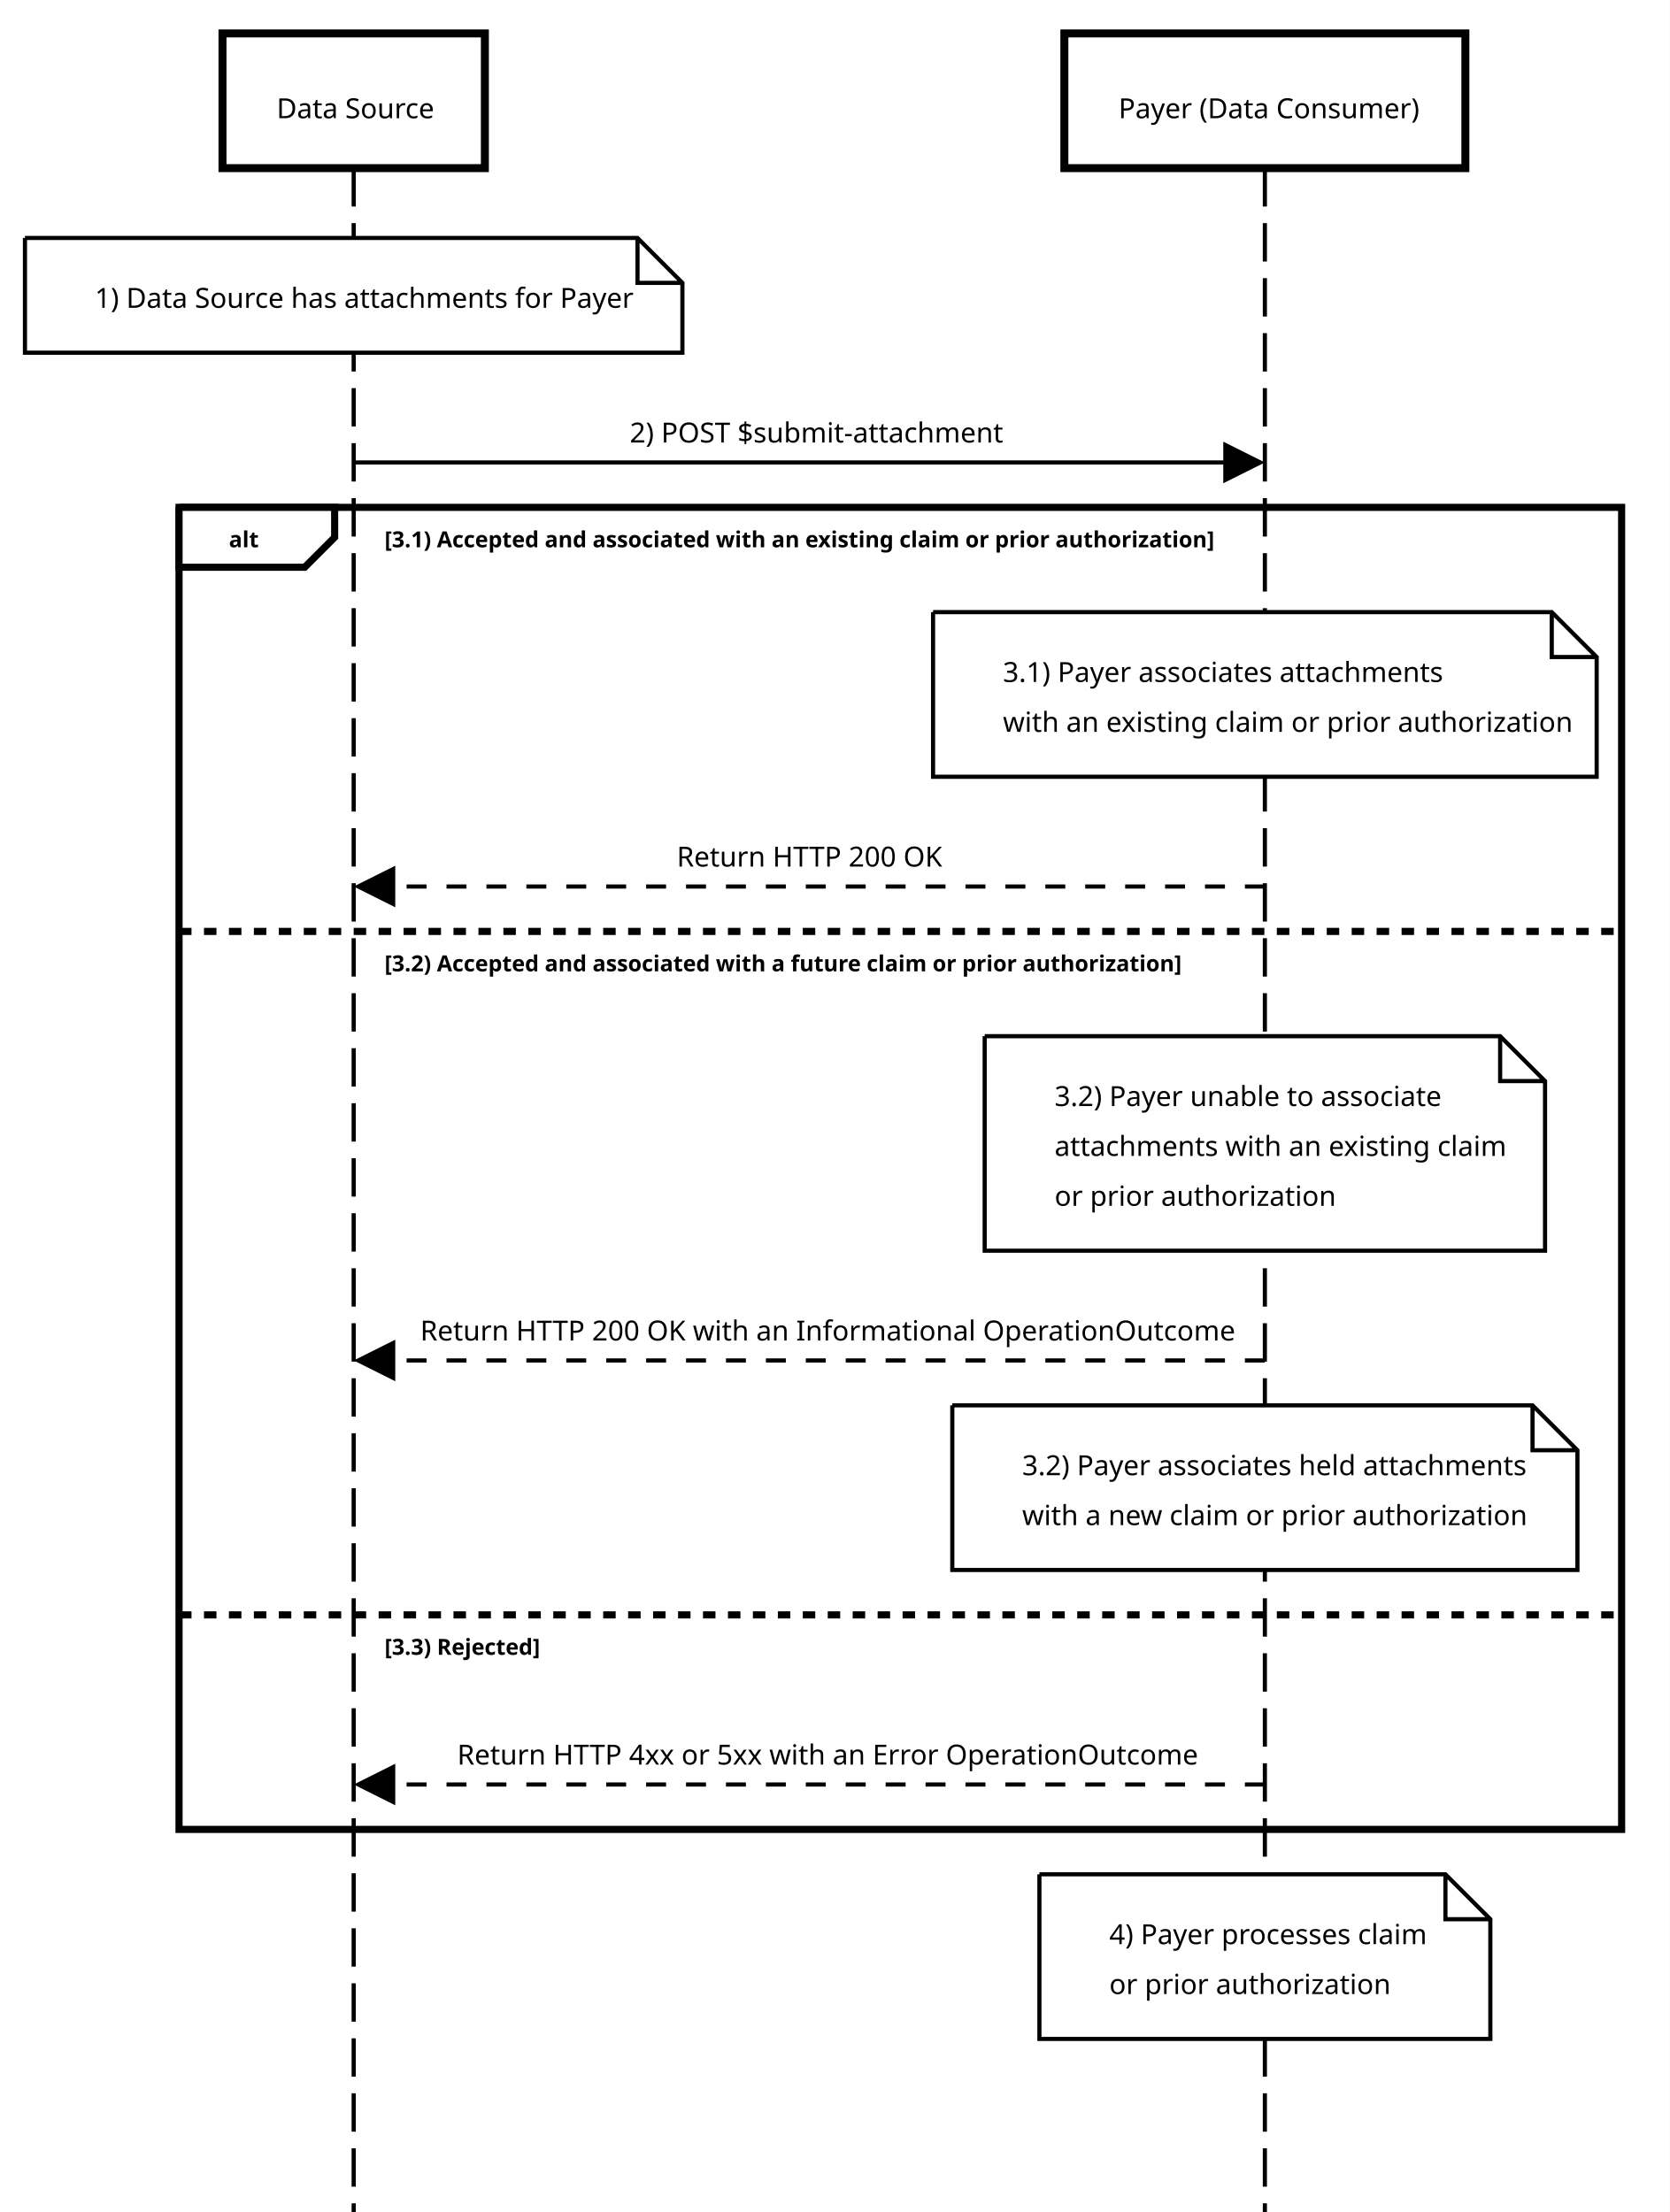
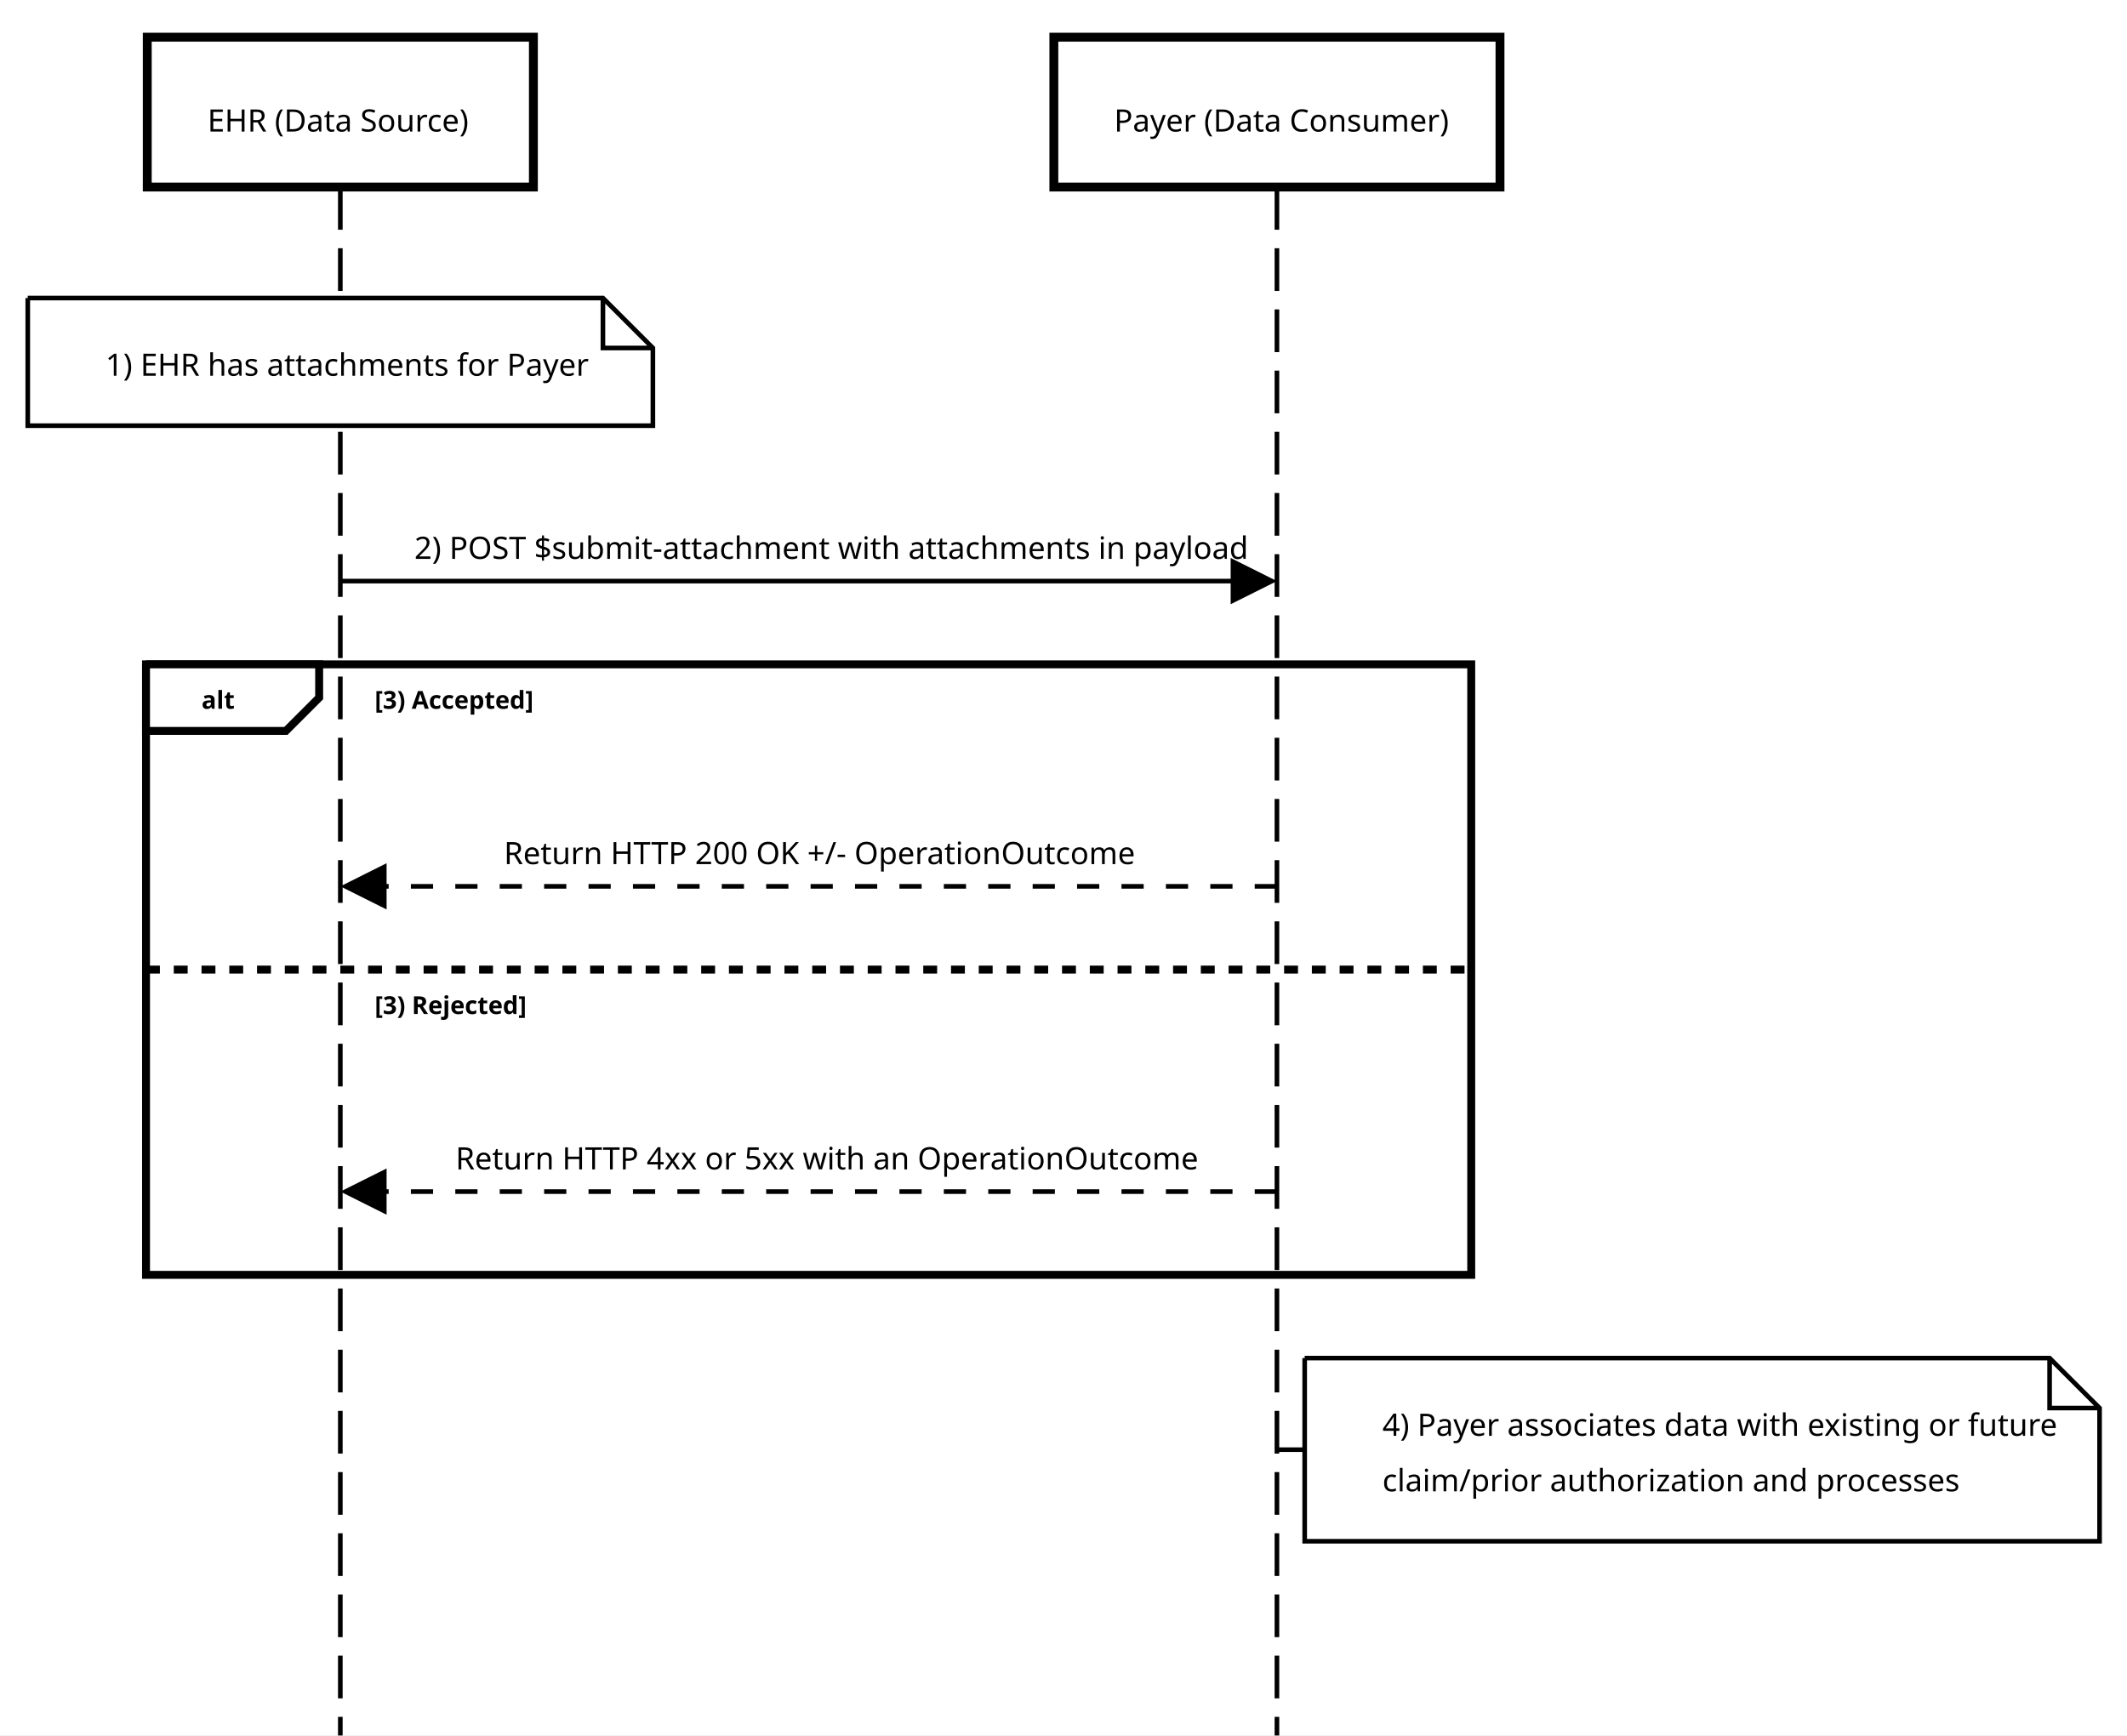
- <svg xmlns="http://www.w3.org/2000/svg" version="1.1" width="883" height="1170">
+ <svg xmlns="http://www.w3.org/2000/svg" version="1.1" width="1011" height="825">
  <defs />
  <g>
    <g />
    <g />
    <g />
    <g />
    <g />
    <g />
-     <g />
-     <g />
-     <g />
-     <g />
-     <g />
-     <g />
-     <g />
-     <g />
    <g>
-       <rect fill="white" stroke="none" x="0" y="0" width="883" height="1170" />
+       <rect fill="white" stroke="none" x="0" y="0" width="1011" height="825" />
    </g>
    <g />
    <g>
-       <path fill="none" stroke="black" paint-order="fill stroke markers" d=" M 187.03 88.926 L 187.03 1170.819" stroke-miterlimit="10" stroke-width="2.199" stroke-dasharray="20.298,8.796" />
-       <path fill="none" stroke="black" paint-order="fill stroke markers" d=" M 668.879 88.926 L 668.879 1170.819" stroke-miterlimit="10" stroke-width="2.199" stroke-dasharray="20.298,8.796" />
+       <path fill="none" stroke="black" paint-order="fill stroke markers" d=" M 161.761 88.926 L 161.761 825.141" stroke-miterlimit="10" stroke-width="2.199" stroke-dasharray="20.298,8.796" />
+       <path fill="none" stroke="black" paint-order="fill stroke markers" d=" M 606.946 88.926 L 606.946 825.141" stroke-miterlimit="10" stroke-width="2.199" stroke-dasharray="20.298,8.796" />
    </g>
    <g>
      <path fill="none" stroke="none" />
      <g>
-         <path fill="white" stroke="black" paint-order="fill stroke markers" d=" M 117.655 17.68 L 256.405 17.68 L 256.405 88.926 L 117.655 88.926 L 117.655 17.68 Z" stroke-miterlimit="10" stroke-width="4.222" stroke-dasharray="" />
+         <path fill="white" stroke="black" paint-order="fill stroke markers" d=" M 69.992 17.68 L 253.531 17.68 L 253.531 88.926 L 69.992 88.926 L 69.992 17.68 Z" stroke-miterlimit="10" stroke-width="4.222" stroke-dasharray="" />
      </g>
      <g>
        <g />
-         <text fill="black" stroke="none" font-family="sans-serif" font-size="11pt" font-style="normal" font-weight="normal" text-decoration="normal" x="146.285" y="62.539" text-anchor="start" dominant-baseline="alphabetic" xml:space="preserve">Data Source</text>
+         <text fill="black" stroke="none" font-family="sans-serif" font-size="11pt" font-style="normal" font-weight="normal" text-decoration="normal" x="98.623" y="62.539" text-anchor="start" dominant-baseline="alphabetic" xml:space="preserve">EHR (Data Source)</text>
      </g>
      <path fill="none" stroke="none" />
      <g>
-         <path fill="white" stroke="black" paint-order="fill stroke markers" d=" M 562.85 17.68 L 774.907 17.68 L 774.907 88.926 L 562.85 88.926 L 562.85 17.68 Z" stroke-miterlimit="10" stroke-width="4.222" stroke-dasharray="" />
+         <path fill="white" stroke="black" paint-order="fill stroke markers" d=" M 500.917 17.68 L 712.974 17.68 L 712.974 88.926 L 500.917 88.926 L 500.917 17.68 Z" stroke-miterlimit="10" stroke-width="4.222" stroke-dasharray="" />
      </g>
      <g>
        <g />
-         <text fill="black" stroke="none" font-family="sans-serif" font-size="11pt" font-style="normal" font-weight="normal" text-decoration="normal" x="591.481" y="62.539" text-anchor="start" dominant-baseline="alphabetic" xml:space="preserve">Payer (Data Consumer)</text>
+         <text fill="black" stroke="none" font-family="sans-serif" font-size="11pt" font-style="normal" font-weight="normal" text-decoration="normal" x="529.548" y="62.539" text-anchor="start" dominant-baseline="alphabetic" xml:space="preserve">Payer (Data Consumer)</text>
      </g>
    </g>
    <g>
-       <path fill="white" stroke="black" paint-order="fill stroke markers" d=" M 13.194 125.869 L 337.117 125.869 L 360.866 149.618 L 360.866 186.561 L 13.194 186.561 L 13.194 125.869 M 337.117 125.869 L 337.117 149.618 L 360.866 149.618" stroke-miterlimit="10" stroke-width="2.199" stroke-dasharray="" />
+       <path fill="white" stroke="black" paint-order="fill stroke markers" d=" M 13.194 141.702 L 286.58 141.702 L 310.329 165.45 L 310.329 202.393 L 13.194 202.393 L 13.194 141.702 M 286.58 141.702 L 286.58 165.45 L 310.329 165.45" stroke-miterlimit="10" stroke-width="2.199" stroke-dasharray="" />
      <g>
-         <text fill="black" stroke="none" font-family="sans-serif" font-size="11pt" font-style="normal" font-weight="normal" text-decoration="normal" x="50.137" y="162.812" text-anchor="start" dominant-baseline="alphabetic" xml:space="preserve">1) Data Source has attachments for Payer</text>
+         <text fill="black" stroke="none" font-family="sans-serif" font-size="11pt" font-style="normal" font-weight="normal" text-decoration="normal" x="50.137" y="178.644" text-anchor="start" dominant-baseline="alphabetic" xml:space="preserve">1) EHR has attachments for Payer</text>
      </g>
      <g>
        <g>
-           <rect fill="white" stroke="none" x="329.078" y="210.309" width="197.752" height="34.304" />
+           <rect fill="white" stroke="none" x="192.987" y="241.975" width="382.734" height="34.304" />
        </g>
-         <text fill="black" stroke="none" font-family="sans-serif" font-size="11pt" font-style="normal" font-weight="normal" text-decoration="normal" x="333.036" y="234.058" text-anchor="start" dominant-baseline="alphabetic" xml:space="preserve">2) POST $submit-attachment</text>
+         <text fill="black" stroke="none" font-family="sans-serif" font-size="11pt" font-style="normal" font-weight="normal" text-decoration="normal" x="196.945" y="265.723" text-anchor="start" dominant-baseline="alphabetic" xml:space="preserve">2) POST $submit-attachment with attachments in payload</text>
      </g>
      <g>
-         <path fill="none" stroke="black" paint-order="fill stroke markers" d=" M 187.03 244.613 L 647.153 244.613" stroke-miterlimit="10" stroke-width="2.199" stroke-dasharray="" />
-         <g transform="translate(668.8785,244.6134) translate(-668.8785,-244.6134)">
-           <path fill="black" stroke="none" paint-order="stroke fill markers" d=" M 646.889 233.619 L 668.879 244.613 L 646.889 255.608 Z" />
+         <path fill="none" stroke="black" paint-order="fill stroke markers" d=" M 161.761 276.279 L 585.22 276.279" stroke-miterlimit="10" stroke-width="2.199" stroke-dasharray="" />
+         <g transform="translate(606.9458,276.2785) translate(-606.9458,-276.2785)">
+           <path fill="black" stroke="none" paint-order="stroke fill markers" d=" M 584.956 265.284 L 606.946 276.279 L 584.956 287.273 Z" />
        </g>
-       </g>
-       <path fill="white" stroke="black" paint-order="fill stroke markers" d=" M 493.418 323.776 L 820.591 323.776 L 844.339 347.525 L 844.339 410.855 L 493.418 410.855 L 493.418 323.776 M 820.591 323.776 L 820.591 347.525 L 844.339 347.525" stroke-miterlimit="10" stroke-width="2.199" stroke-dasharray="" />
-       <g>
-         <text fill="black" stroke="none" font-family="sans-serif" font-size="11pt" font-style="normal" font-weight="normal" text-decoration="normal" x="530.36" y="360.719" text-anchor="start" dominant-baseline="alphabetic" xml:space="preserve">3.1) Payer associates attachments</text>
-         <text fill="black" stroke="none" font-family="sans-serif" font-size="11pt" font-style="normal" font-weight="normal" text-decoration="normal" x="530.36" y="387.107" text-anchor="start" dominant-baseline="alphabetic" xml:space="preserve">with an existing claim or prior authorization</text>
      </g>
      <g>
        <g>
-           <rect fill="white" stroke="none" x="353.928" y="434.604" width="148.052" height="34.304" />
+           <rect fill="white" stroke="none" x="235.567" y="387.107" width="297.573" height="34.304" />
        </g>
-         <text fill="black" stroke="none" font-family="sans-serif" font-size="11pt" font-style="normal" font-weight="normal" text-decoration="normal" x="357.886" y="458.353" text-anchor="start" dominant-baseline="alphabetic" xml:space="preserve">Return HTTP 200 OK</text>
+         <text fill="black" stroke="none" font-family="sans-serif" font-size="11pt" font-style="normal" font-weight="normal" text-decoration="normal" x="239.525" y="410.855" text-anchor="start" dominant-baseline="alphabetic" xml:space="preserve">Return HTTP 200 OK +/- OperationOutcome</text>
      </g>
      <g>
-         <path fill="none" stroke="black" paint-order="fill stroke markers" d=" M 668.879 468.908 L 208.756 468.908" stroke-miterlimit="10" stroke-width="2.199" stroke-dasharray="10.555" />
-         <g transform="translate(187.0298,468.9083) translate(-187.0298,-468.9083)">
-           <path fill="black" stroke="none" paint-order="stroke fill markers" d=" M 209.019 457.913 L 187.03 468.908 L 209.019 479.903 Z" />
+         <path fill="none" stroke="black" paint-order="fill stroke markers" d=" M 606.946 421.411 L 183.487 421.411" stroke-miterlimit="10" stroke-width="2.199" stroke-dasharray="10.555" />
+         <g transform="translate(161.7614,421.4105) translate(-161.7614,-421.4105)">
+           <path fill="black" stroke="none" paint-order="stroke fill markers" d=" M 183.751 410.416 L 161.761 421.411 L 183.751 432.405 Z" />
        </g>
-       </g>
-       <path fill="white" stroke="black" paint-order="fill stroke markers" d=" M 520.715 548.071 L 793.293 548.071 L 817.042 571.82 L 817.042 661.538 L 520.715 661.538 L 520.715 548.071 M 793.293 548.071 L 793.293 571.82 L 817.042 571.82" stroke-miterlimit="10" stroke-width="2.199" stroke-dasharray="" />
-       <g>
-         <text fill="black" stroke="none" font-family="sans-serif" font-size="11pt" font-style="normal" font-weight="normal" text-decoration="normal" x="557.658" y="585.014" text-anchor="start" dominant-baseline="alphabetic" xml:space="preserve">3.2) Payer unable to associate</text>
-         <text fill="black" stroke="none" font-family="sans-serif" font-size="11pt" font-style="normal" font-weight="normal" text-decoration="normal" x="557.658" y="611.402" text-anchor="start" dominant-baseline="alphabetic" xml:space="preserve">attachments with an existing claim</text>
-         <text fill="black" stroke="none" font-family="sans-serif" font-size="11pt" font-style="normal" font-weight="normal" text-decoration="normal" x="557.658" y="637.789" text-anchor="start" dominant-baseline="alphabetic" xml:space="preserve">or prior authorization</text>
      </g>
      <g>
        <g>
-           <rect fill="white" stroke="none" x="218.255" y="685.287" width="419.398" height="34.304" />
+           <rect fill="white" stroke="none" x="212.554" y="532.239" width="343.6" height="34.304" />
        </g>
-         <text fill="black" stroke="none" font-family="sans-serif" font-size="11pt" font-style="normal" font-weight="normal" text-decoration="normal" x="222.213" y="709.036" text-anchor="start" dominant-baseline="alphabetic" xml:space="preserve">Return HTTP 200 OK with an Informational OperationOutcome </text>
+         <text fill="black" stroke="none" font-family="sans-serif" font-size="11pt" font-style="normal" font-weight="normal" text-decoration="normal" x="216.512" y="555.987" text-anchor="start" dominant-baseline="alphabetic" xml:space="preserve">Return HTTP 4xx or 5xx with an OperationOutcome</text>
      </g>
      <g>
-         <path fill="none" stroke="black" paint-order="fill stroke markers" d=" M 668.879 719.591 L 208.756 719.591" stroke-miterlimit="10" stroke-width="2.199" stroke-dasharray="10.555" />
-         <g transform="translate(187.0298,719.5908) translate(-187.0298,-719.5908)">
-           <path fill="black" stroke="none" paint-order="stroke fill markers" d=" M 209.019 708.596 L 187.03 719.591 L 209.019 730.586 Z" />
+         <path fill="none" stroke="black" paint-order="fill stroke markers" d=" M 606.946 566.543 L 183.487 566.543" stroke-miterlimit="10" stroke-width="2.199" stroke-dasharray="10.555" />
+         <g transform="translate(161.7614,566.5425) translate(-161.7614,-566.5425)">
+           <path fill="black" stroke="none" paint-order="stroke fill markers" d=" M 183.751 555.548 L 161.761 566.543 L 183.751 577.537 Z" />
        </g>
      </g>
-       <path fill="white" stroke="black" paint-order="fill stroke markers" d=" M 503.593 743.34 L 810.415 743.34 L 834.164 767.089 L 834.164 830.419 L 503.593 830.419 L 503.593 743.34 M 810.415 743.34 L 810.415 767.089 L 834.164 767.089" stroke-miterlimit="10" stroke-width="2.199" stroke-dasharray="" />
+       <path fill="white" stroke="black" paint-order="fill stroke markers" d=" M 606.946 689.245 L 620.14 689.245 M 620.14 645.705 L 974.213 645.705 L 997.962 669.454 L 997.962 732.785 L 620.14 732.785 L 620.14 645.705 M 974.213 645.705 L 974.213 669.454 L 997.962 669.454" stroke-miterlimit="10" stroke-width="2.199" stroke-dasharray="" />
      <g>
-         <text fill="black" stroke="none" font-family="sans-serif" font-size="11pt" font-style="normal" font-weight="normal" text-decoration="normal" x="540.536" y="780.282" text-anchor="start" dominant-baseline="alphabetic" xml:space="preserve">3.2) Payer associates held attachments</text>
-         <text fill="black" stroke="none" font-family="sans-serif" font-size="11pt" font-style="normal" font-weight="normal" text-decoration="normal" x="540.536" y="806.67" text-anchor="start" dominant-baseline="alphabetic" xml:space="preserve">with a new claim or prior authorization</text>
-       </g>
-       <g>
-         <g>
-           <rect fill="white" stroke="none" x="237.829" y="909.582" width="380.25" height="34.304" />
-         </g>
-         <text fill="black" stroke="none" font-family="sans-serif" font-size="11pt" font-style="normal" font-weight="normal" text-decoration="normal" x="241.787" y="933.331" text-anchor="start" dominant-baseline="alphabetic" xml:space="preserve">Return HTTP 4xx or 5xx with an Error OperationOutcome</text>
-       </g>
-       <g>
-         <path fill="none" stroke="black" paint-order="fill stroke markers" d=" M 668.879 943.886 L 208.756 943.886" stroke-miterlimit="10" stroke-width="2.199" stroke-dasharray="10.555" />
-         <g transform="translate(187.0298,943.8857) translate(-187.0298,-943.8857)">
-           <path fill="black" stroke="none" paint-order="stroke fill markers" d=" M 209.019 932.891 L 187.03 943.886 L 209.019 954.881 Z" />
-         </g>
-       </g>
-       <path fill="white" stroke="black" paint-order="fill stroke markers" d=" M 549.649 991.383 L 764.359 991.383 L 788.108 1015.132 L 788.108 1078.463 L 549.649 1078.463 L 549.649 991.383 M 764.359 991.383 L 764.359 1015.132 L 788.108 1015.132" stroke-miterlimit="10" stroke-width="2.199" stroke-dasharray="" />
-       <g>
-         <text fill="black" stroke="none" font-family="sans-serif" font-size="11pt" font-style="normal" font-weight="normal" text-decoration="normal" x="586.592" y="1028.326" text-anchor="start" dominant-baseline="alphabetic" xml:space="preserve">4) Payer processes claim</text>
-         <text fill="black" stroke="none" font-family="sans-serif" font-size="11pt" font-style="normal" font-weight="normal" text-decoration="normal" x="586.592" y="1054.714" text-anchor="start" dominant-baseline="alphabetic" xml:space="preserve">or prior authorization</text>
+         <text fill="black" stroke="none" font-family="sans-serif" font-size="11pt" font-style="normal" font-weight="normal" text-decoration="normal" x="657.082" y="682.648" text-anchor="start" dominant-baseline="alphabetic" xml:space="preserve">4) Payer associates data with existing or future</text>
+         <text fill="black" stroke="none" font-family="sans-serif" font-size="11pt" font-style="normal" font-weight="normal" text-decoration="normal" x="657.082" y="709.036" text-anchor="start" dominant-baseline="alphabetic" xml:space="preserve">claim/prior authorization and processes</text>
      </g>
      <g>
        <g />
-         <path fill="none" stroke="black" paint-order="fill stroke markers" d=" M 94.673 268.362 L 857.533 268.362 L 857.533 967.635 L 94.673 967.635 L 94.673 268.362 Z" stroke-miterlimit="10" stroke-width="3.77" stroke-dasharray="" />
-         <path fill="white" stroke="black" paint-order="fill stroke markers" d=" M 94.673 268.362 L 94.673 300.027 L 161.137 300.027 L 176.97 284.195 L 176.97 268.362 L 94.673 268.362" stroke-miterlimit="10" stroke-width="3.77" stroke-dasharray="" />
-         <text fill="black" stroke="none" font-family="sans-serif" font-size="8.8pt" font-style="normal" font-weight="bold" text-decoration="normal" x="121.061" y="289.472" text-anchor="start" dominant-baseline="alphabetic" xml:space="preserve">alt</text>
-         <text fill="black" stroke="none" font-family="sans-serif" font-size="8.8pt" font-style="normal" font-weight="bold" text-decoration="normal" x="203.357" y="289.472" text-anchor="start" dominant-baseline="alphabetic" xml:space="preserve">[3.1) Accepted and associated with an existing claim or prior authorization]</text>
+         <path fill="none" stroke="black" paint-order="fill stroke markers" d=" M 69.405 315.86 L 699.302 315.86 L 699.302 606.124 L 69.405 606.124 L 69.405 315.86 Z" stroke-miterlimit="10" stroke-width="3.77" stroke-dasharray="" />
+         <path fill="white" stroke="black" paint-order="fill stroke markers" d=" M 69.405 315.86 L 69.405 347.525 L 135.869 347.525 L 151.701 331.693 L 151.701 315.86 L 69.405 315.86" stroke-miterlimit="10" stroke-width="3.77" stroke-dasharray="" />
+         <text fill="black" stroke="none" font-family="sans-serif" font-size="8.8pt" font-style="normal" font-weight="bold" text-decoration="normal" x="95.792" y="336.97" text-anchor="start" dominant-baseline="alphabetic" xml:space="preserve">alt</text>
+         <text fill="black" stroke="none" font-family="sans-serif" font-size="8.8pt" font-style="normal" font-weight="bold" text-decoration="normal" x="178.089" y="336.97" text-anchor="start" dominant-baseline="alphabetic" xml:space="preserve">[3) Accepted]</text>
        <g>
-           <path fill="none" stroke="black" paint-order="fill stroke markers" d=" M 94.673 492.657 L 857.533 492.657" stroke-miterlimit="10" stroke-width="3.77" stroke-dasharray="6.597" />
+           <path fill="none" stroke="black" paint-order="fill stroke markers" d=" M 69.405 460.992 L 699.302 460.992" stroke-miterlimit="10" stroke-width="3.77" stroke-dasharray="6.597" />
        </g>
        <g />
-         <text fill="black" stroke="none" font-family="sans-serif" font-size="8.8pt" font-style="normal" font-weight="bold" text-decoration="normal" x="203.357" y="513.767" text-anchor="start" dominant-baseline="alphabetic" xml:space="preserve">[3.2) Accepted and associated with a future claim or prior authorization]</text>
-         <g>
-           <path fill="none" stroke="black" paint-order="fill stroke markers" d=" M 94.673 854.168 L 857.533 854.168" stroke-miterlimit="10" stroke-width="3.77" stroke-dasharray="6.597" />
-         </g>
-         <g />
-         <text fill="black" stroke="none" font-family="sans-serif" font-size="8.8pt" font-style="normal" font-weight="bold" text-decoration="normal" x="203.357" y="875.278" text-anchor="start" dominant-baseline="alphabetic" xml:space="preserve">[3.3) Rejected]</text>
+         <text fill="black" stroke="none" font-family="sans-serif" font-size="8.8pt" font-style="normal" font-weight="bold" text-decoration="normal" x="178.089" y="482.102" text-anchor="start" dominant-baseline="alphabetic" xml:space="preserve">[3) Rejected]</text>
      </g>
-       <g />
      <g />
    </g>
    <g />
    <g />
  </g>
</svg>
